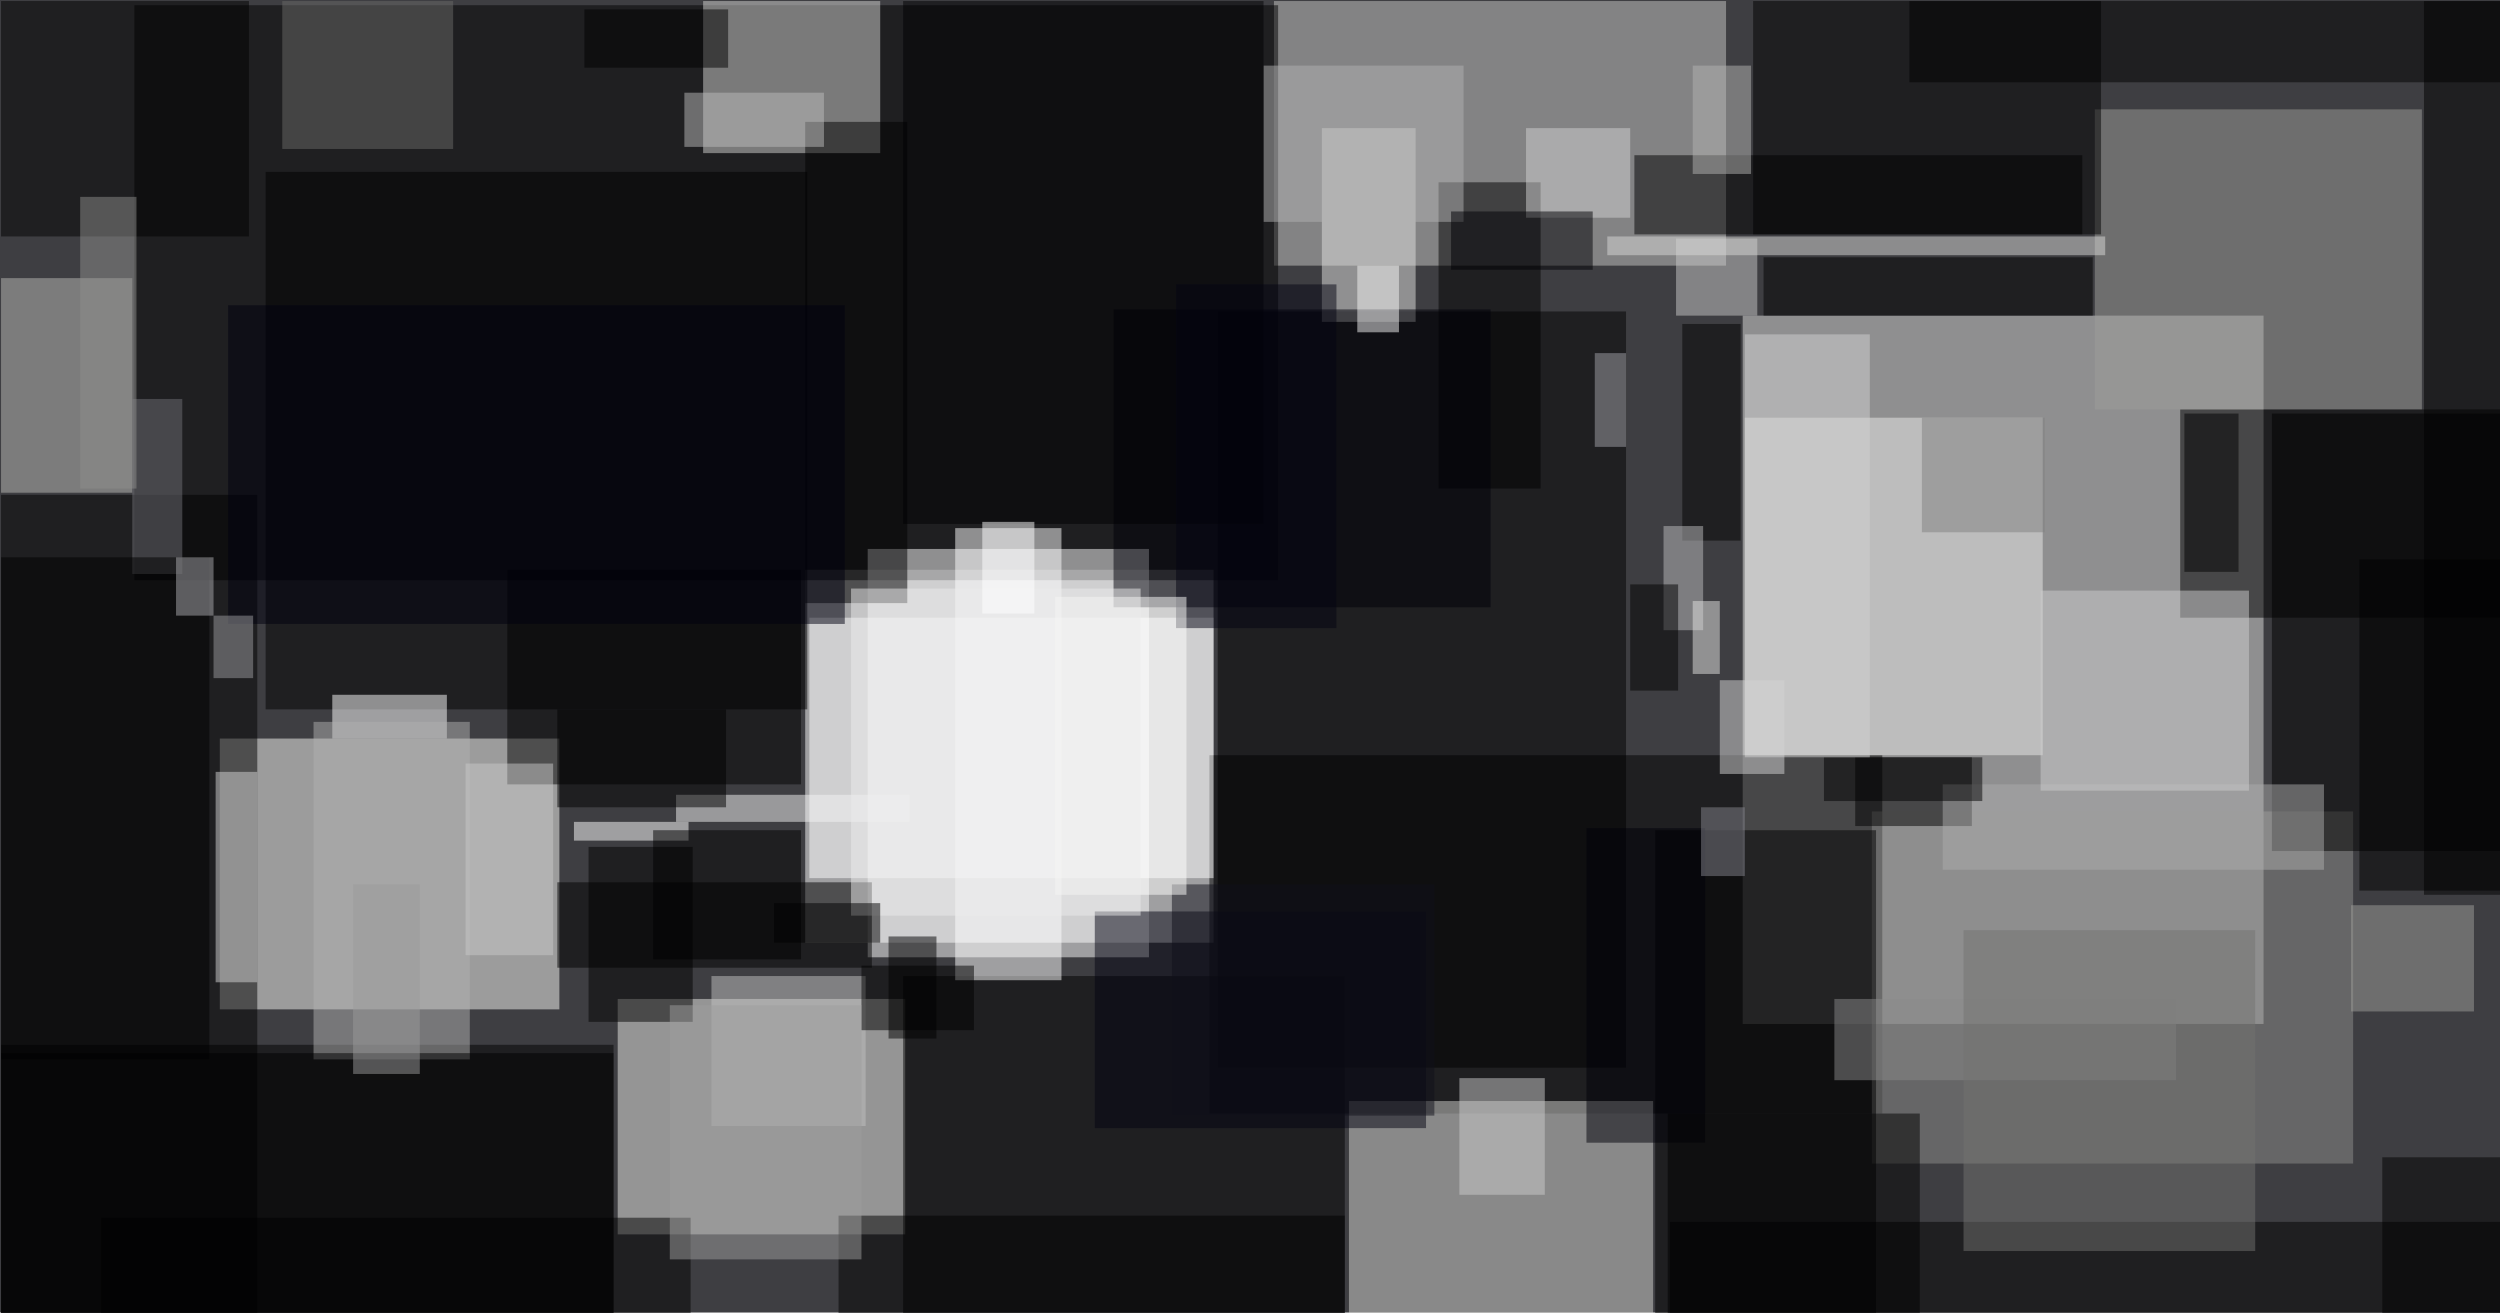
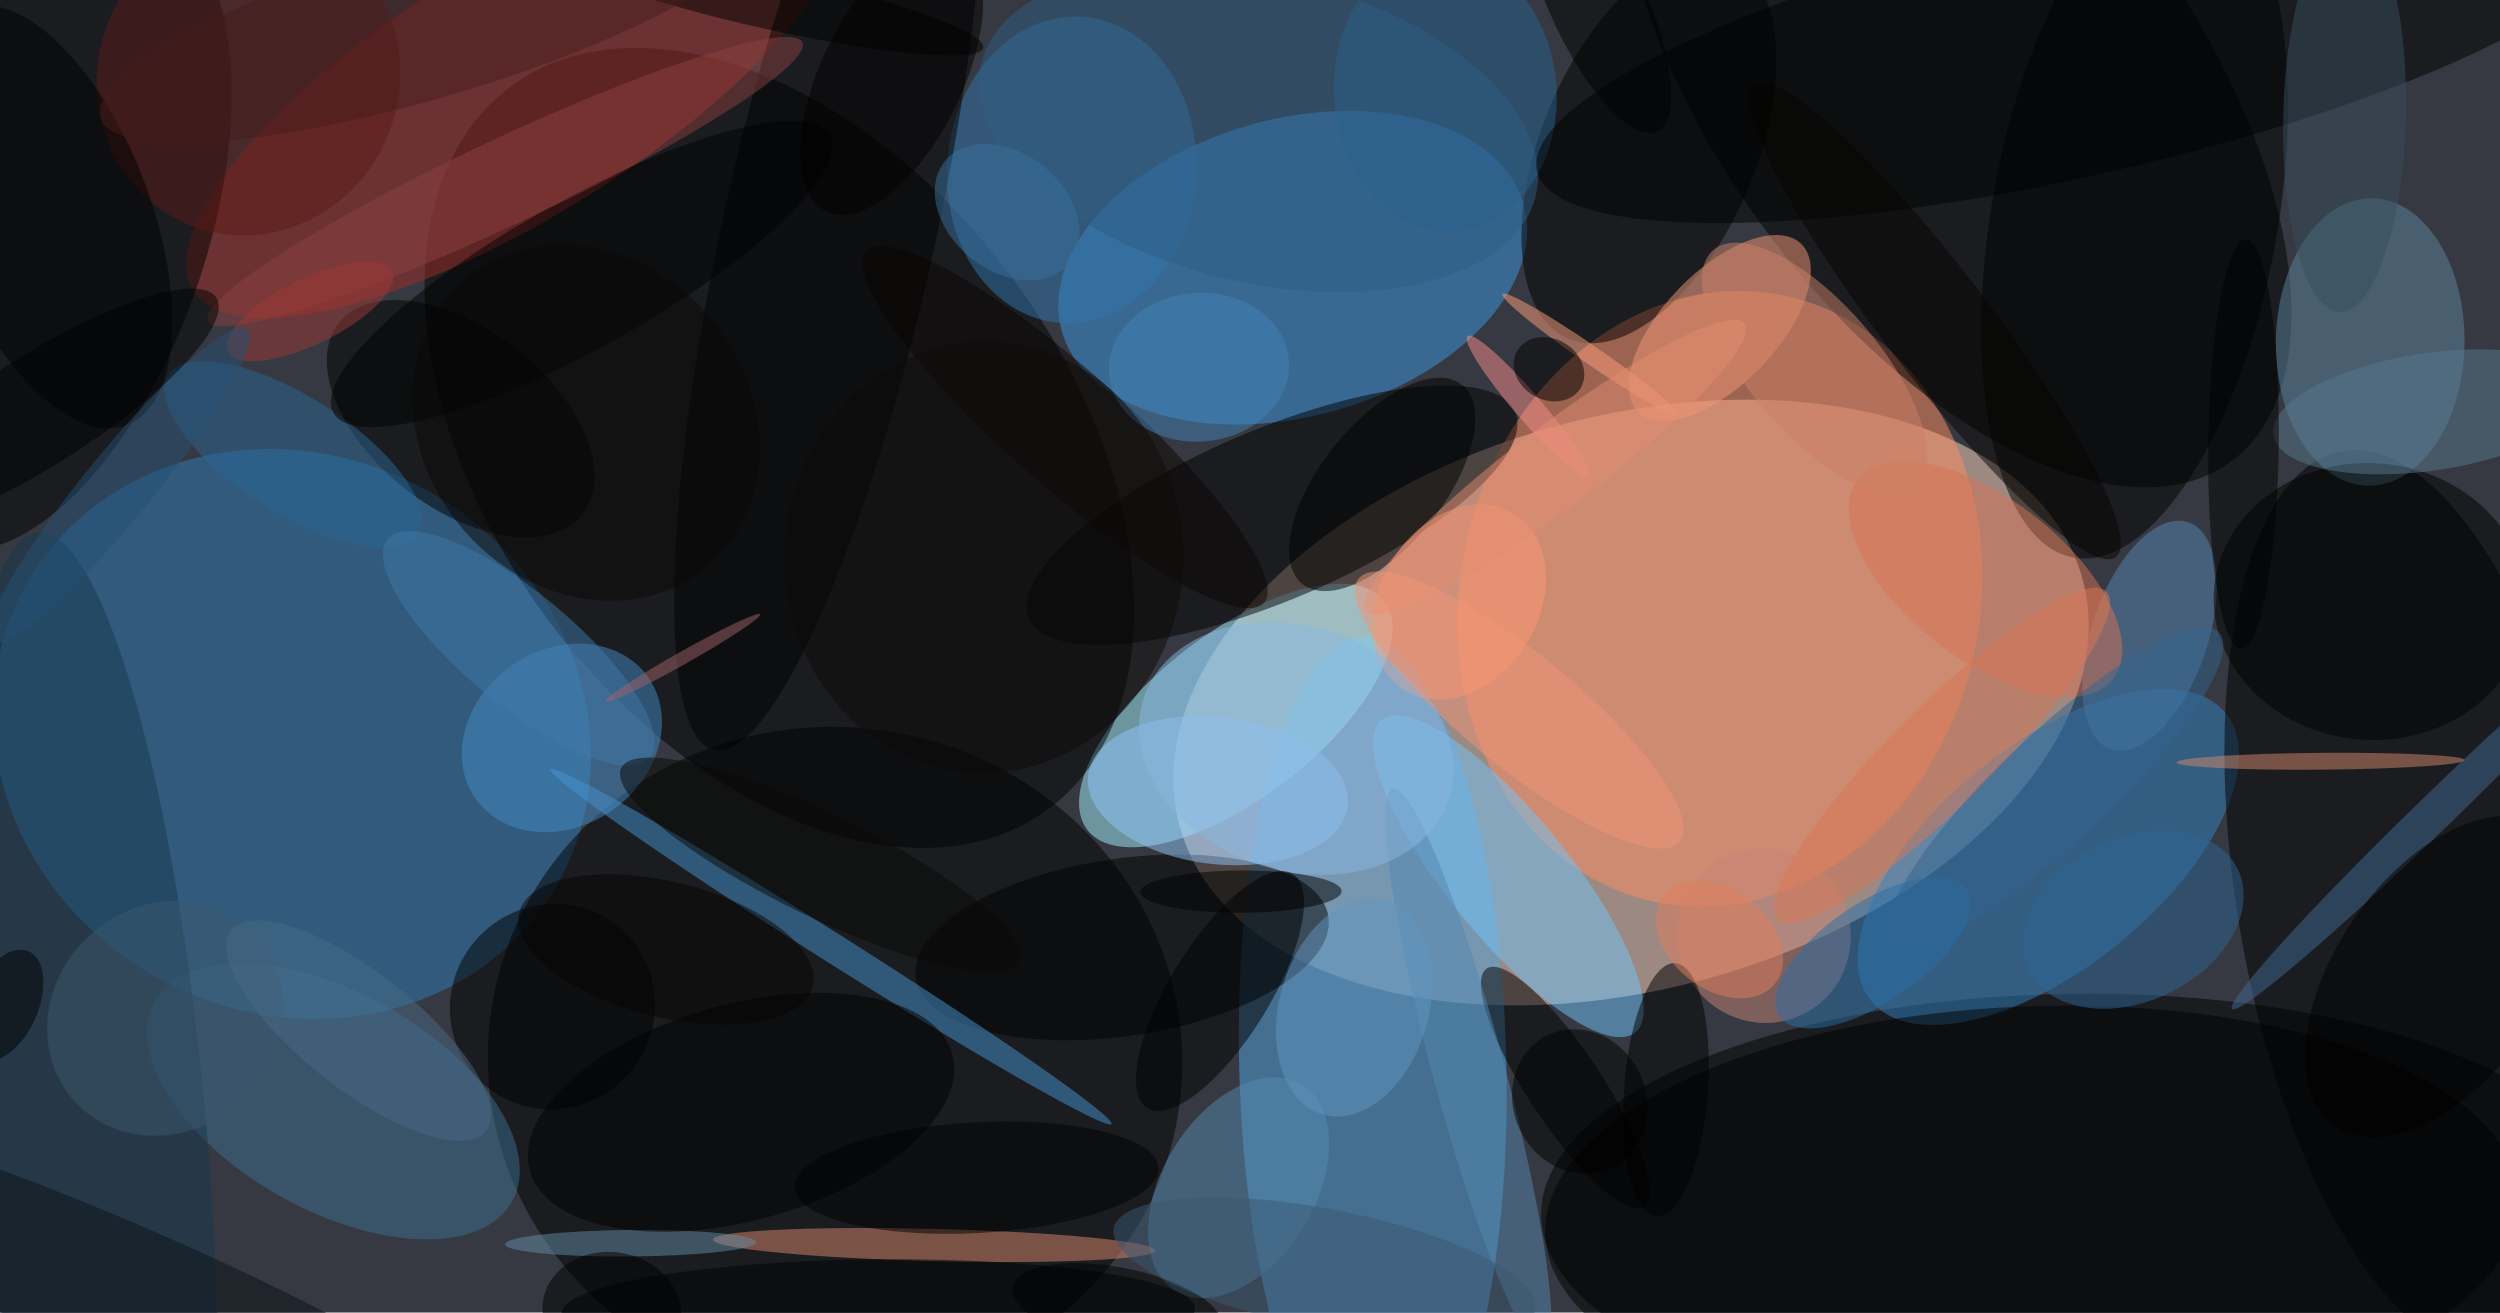
<svg xmlns="http://www.w3.org/2000/svg" version="1.1" width="1200" height="630">
-   <rect x="0" y="0" width="1200" height="630" fill="#3e3e42" />
+   <rect x="0" y="0" width="1200" height="630" fill="#363941" />
  <g transform="scale(1) translate(0.5 0.5)">
-     <rect fill="#ffffff" fill-opacity="0.502" x="386" y="273" width="196" height="179" />
-     <rect fill="#e0e0de" fill-opacity="0.502" x="836" y="151" width="250" height="340" />
-     <rect fill="#f9f9f5" fill-opacity="0.502" x="105" y="354" width="163" height="130" />
-     <rect fill="#000000" fill-opacity="0.502" x="580" y="362" width="323" height="172" />
-     <rect fill="#c8c8c6" fill-opacity="0.502" x="611" y="0" width="217" height="127" />
-     <rect fill="#000000" fill-opacity="0.502" x="64" y="2" width="549" height="276" />
-     <rect fill="#ffffff" fill-opacity="0.502" x="416" y="263" width="135" height="196" />
-     <rect fill="#ebebe8" fill-opacity="0.502" x="296" y="479" width="138" height="113" />
-     <rect fill="#d3d3d0" fill-opacity="0.502" x="647" y="528" width="146" height="102" />
-     <rect fill="#000000" fill-opacity="0.502" x="433" y="468" width="212" height="162" />
-     <rect fill="#000000" fill-opacity="0.502" x="584" y="149" width="196" height="363" />
-     <rect fill="#000000" fill-opacity="0.502" x="1046" y="196" width="154" height="100" />
-     <rect fill="#d5d5d4" fill-opacity="0.502" x="337" y="0" width="85" height="73" />
-     <rect fill="#000000" fill-opacity="0.502" x="127" y="82" width="260" height="258" />
-     <rect fill="#000000" fill-opacity="0.502" x="784" y="74" width="215" height="38" />
-     <rect fill="#ffffff" fill-opacity="0.502" x="458" y="253" width="51" height="217" />
-     <rect fill="#000000" fill-opacity="0.502" x="0" y="237" width="123" height="393" />
-     <rect fill="#9d9d99" fill-opacity="0.502" x="1005" y="52" width="157" height="144" />
-     <rect fill="#ffffff" fill-opacity="0.502" x="388" y="296" width="194" height="125" />
-     <rect fill="#ebebea" fill-opacity="0.502" x="837" y="200" width="143" height="162" />
-     <rect fill="#b9b9b5" fill-opacity="0.502" x="0" y="133" width="63" height="103" />
-     <rect fill="#000000" fill-opacity="0.502" x="267" y="423" width="151" height="41" />
-     <rect fill="#000000" fill-opacity="0.502" x="690" y="87" width="49" height="147" />
-     <rect fill="#040412" fill-opacity="0.502" x="525" y="437" width="159" height="104" />
-     <rect fill="#8d8d8b" fill-opacity="0.502" x="898" y="389" width="231" height="169" />
-     <rect fill="#e1e1e0" fill-opacity="0.502" x="634" y="61" width="45" height="93" />
-     <rect fill="#000000" fill-opacity="0.502" x="794" y="398" width="106" height="232" />
-     <rect fill="#000009" fill-opacity="0.502" x="534" y="148" width="181" height="143" />
-     <rect fill="#000000" fill-opacity="0.502" x="841" y="0" width="167" height="112" />
-     <rect fill="#000000" fill-opacity="0.502" x="0" y="0" width="119" height="113" />
-     <rect fill="#000000" fill-opacity="0.502" x="1090" y="198" width="110" height="210" />
-     <rect fill="#000000" fill-opacity="0.502" x="386" y="58" width="49" height="231" />
-     <rect fill="#000000" fill-opacity="0.502" x="243" y="273" width="141" height="103" />
-     <rect fill="#000000" fill-opacity="0.502" x="890" y="363" width="56" height="33" />
-     <rect fill="#fffffe" fill-opacity="0.502" x="159" y="333" width="55" height="21" />
-     <rect fill="#000000" fill-opacity="0.502" x="0" y="501" width="294" height="129" />
-     <rect fill="#000000" fill-opacity="0.502" x="1163" y="0" width="37" height="429" />
-     <rect fill="#b0b0af" fill-opacity="0.502" x="150" y="346" width="75" height="162" />
-     <rect fill="#000000" fill-opacity="0.502" x="916" y="0" width="284" height="39" />
-     <rect fill="#000000" fill-opacity="0.502" x="0" y="505" width="294" height="125" />
-     <rect fill="#f3f3f3" fill-opacity="0.502" x="324" y="381" width="112" height="13" />
-     <rect fill="#c2c2c2" fill-opacity="0.502" x="341" y="468" width="74" height="72" />
-     <rect fill="#000000" fill-opacity="0.502" x="801" y="586" width="399" height="44" />
-     <rect fill="#6a6a69" fill-opacity="0.502" x="135" y="0" width="82" height="71" />
-     <rect fill="#d6d6d6" fill-opacity="0.502" x="103" y="370" width="20" height="101" />
-     <rect fill="#cbcbcb" fill-opacity="0.502" x="700" y="517" width="41" height="56" />
-     <rect fill="#9e9e9a" fill-opacity="0.502" x="1128" y="434" width="59" height="51" />
-     <rect fill="#000000" fill-opacity="0.502" x="282" y="406" width="50" height="84" />
-     <rect fill="#b1b1b1" fill-opacity="0.502" x="606" y="31" width="96" height="75" />
-     <rect fill="#000009" fill-opacity="0.502" x="761" y="397" width="57" height="151" />
-     <rect fill="#c8c8c8" fill-opacity="0.502" x="804" y="114" width="39" height="37" />
-     <rect fill="#000000" fill-opacity="0.502" x="800" y="534" width="121" height="96" />
-     <rect fill="#acacac" fill-opacity="0.502" x="932" y="376" width="183" height="41" />
-     <rect fill="#000000" fill-opacity="0.502" x="402" y="583" width="243" height="47" />
-     <rect fill="#000000" fill-opacity="0.502" x="413" y="463" width="54" height="31" />
-     <rect fill="#ffffff" fill-opacity="0.502" x="275" y="394" width="55" height="9" />
-     <rect fill="#8a8a8a" fill-opacity="0.502" x="880" y="479" width="164" height="39" />
-     <rect fill="#00000e" fill-opacity="0.502" x="109" y="146" width="296" height="153" />
-     <rect fill="#000000" fill-opacity="0.502" x="846" y="123" width="158" height="28" />
-     <rect fill="#b4b4b2" fill-opacity="0.502" x="812" y="31" width="28" height="52" />
-     <rect fill="#000000" fill-opacity="0.502" x="48" y="584" width="283" height="46" />
-     <rect fill="#000000" fill-opacity="0.502" x="1048" y="198" width="26" height="76" />
-     <rect fill="#000000" fill-opacity="0.502" x="807" y="155" width="28" height="104" />
-     <rect fill="#717176" fill-opacity="0.502" x="63" y="191" width="24" height="84" />
-     <rect fill="#bcbcbd" fill-opacity="0.502" x="798" y="252" width="19" height="50" />
-     <rect fill="#cececd" fill-opacity="0.502" x="979" y="283" width="100" height="96" />
-     <rect fill="#bcbcbc" fill-opacity="0.502" x="328" y="44" width="67" height="26" />
-     <rect fill="#000003" fill-opacity="0.502" x="433" y="0" width="173" height="251" />
-     <rect fill="#d1d1d1" fill-opacity="0.502" x="732" y="61" width="50" height="43" />
-     <rect fill="#000000" fill-opacity="0.502" x="313" y="398" width="71" height="62" />
-     <rect fill="#9e9e9e" fill-opacity="0.502" x="321" y="482" width="92" height="122" />
-     <rect fill="#10101a" fill-opacity="0.502" x="562" y="424" width="126" height="111" />
-     <rect fill="#040412" fill-opacity="0.502" x="564" y="136" width="77" height="165" />
-     <rect fill="#727270" fill-opacity="0.502" x="942" y="446" width="140" height="154" />
-     <rect fill="#000004" fill-opacity="0.502" x="696" y="101" width="68" height="28" />
-     <rect fill="#fefefd" fill-opacity="0.502" x="506" y="286" width="63" height="143" />
-     <rect fill="#d3d3d3" fill-opacity="0.502" x="825" y="326" width="31" height="45" />
-     <rect fill="#f6f6f5" fill-opacity="0.502" x="651" y="127" width="20" height="32" />
-     <rect fill="#000000" fill-opacity="0.502" x="875" y="363" width="76" height="21" />
-     <rect fill="#d9d9d7" fill-opacity="0.502" x="771" y="113" width="239" height="9" />
-     <rect fill="#000000" fill-opacity="0.502" x="267" y="340" width="81" height="47" />
-     <rect fill="#000000" fill-opacity="0.502" x="426" y="449" width="23" height="49" />
-     <rect fill="#a4a4aa" fill-opacity="0.502" x="765" y="169" width="15" height="45" />
-     <rect fill="#ececeb" fill-opacity="0.502" x="408" y="282" width="139" height="157" />
-     <rect fill="#d2d2d2" fill-opacity="0.502" x="837" y="160" width="60" height="203" />
-     <rect fill="#000000" fill-opacity="0.502" x="0" y="267" width="100" height="241" />
-     <rect fill="#c8c8c8" fill-opacity="0.502" x="223" y="366" width="42" height="92" />
-     <rect fill="#000000" fill-opacity="0.502" x="371" y="433" width="51" height="19" />
-     <rect fill="#ababb0" fill-opacity="0.502" x="84" y="267" width="18" height="28" />
-     <rect fill="#000001" fill-opacity="0.502" x="1132" y="268" width="68" height="159" />
-     <rect fill="#8d8d8c" fill-opacity="0.502" x="38" y="94" width="27" height="140" />
-     <rect fill="#e3e3e1" fill-opacity="0.502" x="812" y="288" width="13" height="35" />
-     <rect fill="#000000" fill-opacity="0.502" x="782" y="280" width="23" height="51" />
-     <rect fill="#9a9a9a" fill-opacity="0.502" x="169" y="424" width="32" height="91" />
-     <rect fill="#ffffff" fill-opacity="0.502" x="471" y="250" width="25" height="44" />
-     <rect fill="#000000" fill-opacity="0.502" x="280" y="4" width="69" height="28" />
-     <rect fill="#86868d" fill-opacity="0.502" x="816" y="387" width="21" height="33" />
-     <rect fill="#000000" fill-opacity="0.502" x="1143" y="555" width="57" height="75" />
-     <rect fill="#7f7f7f" fill-opacity="0.502" x="922" y="200" width="59" height="55" />
-     <rect fill="#9c9ca0" fill-opacity="0.502" x="102" y="295" width="19" height="30" />
+     <g transform="translate(782.417 336.7125) rotate(-105.3851) scale(137.473 224.6508)">
+       <ellipse fill="#ffd9c3" fill-opacity="0.502" cx="0" cy="0" rx="1" ry="1" />
+     </g>
+     <g transform="translate(825.0284 286.95) rotate(102.4144) scale(148.7897 124.7796)">
+       <ellipse fill="#ff8d61" fill-opacity="0.502" cx="0" cy="0" rx="1" ry="1" />
+     </g>
+     <g transform="translate(658.413 510.207) rotate(268.6531) scale(204.5681 64.11263)">
+       <ellipse fill="#54a5df" fill-opacity="0.502" cx="0" cy="0" rx="1" ry="1" />
+     </g>
+     <g transform="translate(620.0022 128.0077) rotate(254.8581) scale(71.50209 114.9318)">
+       <ellipse fill="#3d9ae3" fill-opacity="0.502" cx="0" cy="0" rx="1" ry="1" />
+     </g>
+     <g transform="translate(995.5963 579.9743) rotate(179.3446) scale(256.3841 103.4647)">
+       <ellipse fill="#000000" fill-opacity="0.502" cx="0" cy="0" rx="1" ry="1" />
+     </g>
+     <g transform="translate(592.6857 342.9332) rotate(232.3692) scale(39.60212 89.95473)">
+       <ellipse fill="#a3f2ff" fill-opacity="0.502" cx="0" cy="0" rx="1" ry="1" />
+     </g>
+     <g transform="translate(139.6697 351.8256) rotate(29.17062) scale(146.3365 133.6437)">
+       <ellipse fill="#2d7cb8" fill-opacity="0.502" cx="0" cy="0" rx="1" ry="1" />
+     </g>
+     <g transform="translate(610.0387 246.7968) rotate(-22.99126) scale(126.8036 40.98648)">
+       <ellipse fill="#000000" fill-opacity="0.502" cx="0" cy="0" rx="1" ry="1" />
+     </g>
+     <g transform="translate(373.6243 214.4882) rotate(143.2677) scale(138.3834 216.1463)">
+       <ellipse fill="#000000" fill-opacity="0.502" cx="0" cy="0" rx="1" ry="1" />
+     </g>
+     <g transform="translate(938.0784 40.70555) rotate(233.7421) scale(223.6842 114.4751)">
+       <ellipse fill="#000000" fill-opacity="0.502" cx="0" cy="0" rx="1" ry="1" />
+     </g>
+     <g transform="translate(538.085 454.2452) rotate(171.5762) scale(100.1319 42.56873)">
+       <ellipse fill="#000000" fill-opacity="0.502" cx="0" cy="0" rx="1" ry="1" />
+     </g>
+     <g transform="translate(400.3159 508.2491) rotate(185.9606) scale(166.7235 159.8019)">
+       <ellipse fill="#000000" fill-opacity="0.502" cx="0" cy="0" rx="1" ry="1" />
+     </g>
+     <g transform="translate(982.7128 410.861) rotate(320.9143) scale(109.5884 53.52637)">
+       <ellipse fill="#3182c2" fill-opacity="0.502" cx="0" cy="0" rx="1" ry="1" />
+     </g>
+     <g transform="translate(1160.921 432.1363) rotate(350.2831) scale(87.31229 219.3141)">
+       <ellipse fill="#000000" fill-opacity="0.502" cx="0" cy="0" rx="1" ry="1" />
+     </g>
+     <g transform="translate(246.9542 42.91219) rotate(148.1844) scale(182.1331 61.2557)">
+       <ellipse fill="#a12c26" fill-opacity="0.502" cx="0" cy="0" rx="1" ry="1" />
+     </g>
+     <g transform="translate(22.45683 111.4129) rotate(18.74655) scale(76.05013 158.8204)">
+       <ellipse fill="#000000" fill-opacity="0.502" cx="0" cy="0" rx="1" ry="1" />
+     </g>
+     <g transform="translate(723.5285 420.1276) rotate(410.9422) scale(96.56353 29.28409)">
+       <ellipse fill="#72c3fa" fill-opacity="0.502" cx="0" cy="0" rx="1" ry="1" />
+     </g>
+     <g transform="translate(790.9717 70.5339) rotate(292.887) scale(99.38169 51.4749)">
+       <ellipse fill="#000000" fill-opacity="0.502" cx="0" cy="0" rx="1" ry="1" />
+     </g>
+     <g transform="translate(513.9248 81.0526) rotate(274.1406) scale(73.65077 59.83431)">
+       <ellipse fill="#3276ae" fill-opacity="0.502" cx="0" cy="0" rx="1" ry="1" />
+     </g>
+     <g transform="translate(397.4189 110.5004) rotate(192.4996) scale(51.02109 254.9813)">
+       <ellipse fill="#000000" fill-opacity="0.502" cx="0" cy="0" rx="1" ry="1" />
+     </g>
+     <g transform="translate(1137.189 163.6519) rotate(180.8101) scale(45.2673 68.97315)">
+       <ellipse fill="#5d859e" fill-opacity="0.502" cx="0" cy="0" rx="1" ry="1" />
+     </g>
+     <g transform="translate(269.1874 353.7066) rotate(144.7857) scale(50.639 42.31625)">
+       <ellipse fill="#448ac3" fill-opacity="0.502" cx="0" cy="0" rx="1" ry="1" />
+     </g>
+     <g transform="translate(824.9818 156.9551) rotate(134.0117) scale(56.2105 27.2424)">
+       <ellipse fill="#f39776" fill-opacity="0.502" cx="0" cy="0" rx="1" ry="1" />
+     </g>
+     <g transform="translate(1024.129 103.913) rotate(190.1254) scale(68.65962 165.8394)">
+       <ellipse fill="#000000" fill-opacity="0.502" cx="0" cy="0" rx="1" ry="1" />
+     </g>
+     <g transform="translate(159.5253 528.1428) rotate(29.329) scale(98.2861 52.21018)">
+       <ellipse fill="#3d6e90" fill-opacity="0.502" cx="0" cy="0" rx="1" ry="1" />
+     </g>
+     <g transform="translate(594.0264 569.5862) rotate(-58.30326) scale(58.04585 36.42898)">
+       <ellipse fill="#5589b0" fill-opacity="0.502" cx="0" cy="0" rx="1" ry="1" />
+     </g>
+     <g transform="translate(1031.272 304.6464) rotate(288.8336) scale(57.57599 27.90658)">
+       <ellipse fill="#5788b5" fill-opacity="0.502" cx="0" cy="0" rx="1" ry="1" />
+     </g>
+     <g transform="translate(220.6193 200.489) rotate(308.0726) scale(42.90987 74.35614)">
+       <ellipse fill="#000000" fill-opacity="0.502" cx="0" cy="0" rx="1" ry="1" />
+     </g>
+     <g transform="translate(447.8781 597.1221) rotate(91.41576) scale(7.735013 106.1934)">
+       <ellipse fill="#d9896d" fill-opacity="0.502" cx="0" cy="0" rx="1" ry="1" />
+     </g>
+     <g transform="translate(750.8546 521.487) rotate(-33.44546) scale(17.81076 68.41375)">
+       <ellipse fill="#000000" fill-opacity="0.502" cx="0" cy="0" rx="1" ry="1" />
+     </g>
+     <g transform="translate(693.2205 43.76031) rotate(-4.667661) scale(53.39722 66.92812)">
+       <ellipse fill="#256291" fill-opacity="0.502" cx="0" cy="0" rx="1" ry="1" />
+     </g>
+     <g transform="translate(974.883 583.4612) rotate(87.81522) scale(100.9392 233.8597)">
+       <ellipse fill="#000000" fill-opacity="0.502" cx="0" cy="0" rx="1" ry="1" />
+     </g>
+     <g transform="translate(846.2372 448.5943) rotate(417.7452) scale(42.14392 41.35089)">
+       <ellipse fill="#c78579" fill-opacity="0.502" cx="0" cy="0" rx="1" ry="1" />
+     </g>
+     <g transform="translate(585.1107 475.1843) rotate(211.8062) scale(23.79466 66.17293)">
+       <ellipse fill="#000000" fill-opacity="0.502" cx="0" cy="0" rx="1" ry="1" />
+     </g>
+     <g transform="translate(662.9658 232.0309) rotate(128.7584) scale(61.2608 29.40466)">
+       <ellipse fill="#000000" fill-opacity="0.502" cx="0" cy="0" rx="1" ry="1" />
+     </g>
+     <g transform="translate(699.9596 288.4228) rotate(121.897) scale(49.857 37.93402)">
+       <ellipse fill="#ff9a75" fill-opacity="0.502" cx="0" cy="0" rx="1" ry="1" />
+     </g>
+     <g transform="translate(398.3309 453.9103) rotate(122.3026) scale(7.094762 159.314)">
+       <ellipse fill="#4793d0" fill-opacity="0.502" cx="0" cy="0" rx="1" ry="1" />
+     </g>
+     <g transform="translate(584.0918 379.0033) rotate(276.6914) scale(35.29377 62.72701)">
+       <ellipse fill="#8fc6f9" fill-opacity="0.502" cx="0" cy="0" rx="1" ry="1" />
+     </g>
+     <g transform="translate(952.5504 277.4894) rotate(128.0628) scale(38.33408 77.77038)">
+       <ellipse fill="#d57354" fill-opacity="0.502" cx="0" cy="0" rx="1" ry="1" />
+     </g>
+     <g transform="translate(118.7237 36.94379) rotate(200.4104) scale(72.42976 75.98452)">
+       <ellipse fill="#5d1a16" fill-opacity="0.502" cx="0" cy="0" rx="1" ry="1" />
+     </g>
+     <g transform="translate(1137.294 288.228) rotate(184.3566) scale(75.28971 66.42779)">
+       <ellipse fill="#000000" fill-opacity="0.502" cx="0" cy="0" rx="1" ry="1" />
+     </g>
+     <g transform="translate(603.6496 61.57249) rotate(373.4385) scale(136.7369 73.4561)">
+       <ellipse fill="#2f5e84" fill-opacity="0.502" cx="0" cy="0" rx="1" ry="1" />
+     </g>
+     <g transform="translate(799.1908 522.5705) rotate(184.2123) scale(20.14261 60.9267)">
+       <ellipse fill="#000000" fill-opacity="0.502" cx="0" cy="0" rx="1" ry="1" />
+     </g>
+     <g transform="translate(931.613 362.0795) rotate(45.10211) scale(23.94601 111.396)">
+       <ellipse fill="#d97655" fill-opacity="0.502" cx="0" cy="0" rx="1" ry="1" />
+     </g>
+     <g transform="translate(1113.453 364.9033) rotate(359.5376) scale(69.21826 4.040087)">
+       <ellipse fill="#d4876d" fill-opacity="0.502" cx="0" cy="0" rx="1" ry="1" />
+     </g>
+     <g transform="translate(264.6762 482.6983) rotate(132.7075) scale(49.78216 48.74126)">
+       <ellipse fill="#000000" fill-opacity="0.502" cx="0" cy="0" rx="1" ry="1" />
+     </g>
+     <g transform="translate(1023.451 440.903) rotate(64.30817) scale(39.22493 55.67853)">
+       <ellipse fill="#2c6795" fill-opacity="0.502" cx="0" cy="0" rx="1" ry="1" />
+     </g>
+     <g transform="translate(22.05451 103.5627) rotate(158.9983) scale(49.64028 107.0718)">
+       <ellipse fill="#000000" fill-opacity="0.502" cx="0" cy="0" rx="1" ry="1" />
+     </g>
+     <g transform="translate(704.3075 512.8827) rotate(344.9558) scale(17.26829 139.557)">
+       <ellipse fill="#5487b0" fill-opacity="0.502" cx="0" cy="0" rx="1" ry="1" />
+     </g>
+     <g transform="translate(898.5419 456.8026) rotate(325.8469) scale(54.28012 23.88441)">
+       <ellipse fill="#2871a8" fill-opacity="0.502" cx="0" cy="0" rx="1" ry="1" />
+     </g>
+     <g transform="translate(621.6988 358.7892) rotate(198.3781) scale(77.10574 58.52776)">
+       <ellipse fill="#8ab8e1" fill-opacity="0.502" cx="0" cy="0" rx="1" ry="1" />
+     </g>
+     <g transform="translate(140.1103 217.6733) rotate(32.4838) scale(70.98804 27.89415)">
+       <ellipse fill="#2b6694" fill-opacity="0.502" cx="0" cy="0" rx="1" ry="1" />
+     </g>
+     <g transform="translate(998.1231 22.26118) rotate(257.1746) scale(61.36975 267.5262)">
+       <ellipse fill="#010000" fill-opacity="0.502" cx="0" cy="0" rx="1" ry="1" />
+     </g>
+     <g transform="translate(302.1123 596.2501) rotate(89.51908) scale(6.368929 60.22798)">
+       <ellipse fill="#658ca6" fill-opacity="0.502" cx="0" cy="0" rx="1" ry="1" />
+     </g>
+     <g transform="translate(870.4545 176.1753) rotate(139.3785) scale(31.22081 74.64169)">
+       <ellipse fill="#cb8067" fill-opacity="0.502" cx="0" cy="0" rx="1" ry="1" />
+     </g>
+     <g transform="translate(41.71105 556.7247) rotate(85.46443) scale(302.5628 58.02751)">
+       <ellipse fill="#17384e" fill-opacity="0.502" cx="0" cy="0" rx="1" ry="1" />
+     </g>
+     <g transform="translate(355.2016 533.421) rotate(164.5824) scale(105.1762 51.93537)">
+       <ellipse fill="#000000" fill-opacity="0.502" cx="0" cy="0" rx="1" ry="1" />
+     </g>
+     <g transform="translate(1169.582 388.2048) rotate(135.9265) scale(137.4119 8.784425)">
+       <ellipse fill="#406a92" fill-opacity="0.502" cx="0" cy="0" rx="1" ry="1" />
+     </g>
+     <g transform="translate(595.1597 427.4861) rotate(-0.282364) scale(48.30136 10.1633)">
+       <ellipse fill="#000000" fill-opacity="0.502" cx="0" cy="0" rx="1" ry="1" />
+     </g>
+     <g transform="translate(1165.825 197.1895) rotate(171.6241) scale(75.9402 28.16946)">
+       <ellipse fill="#59798e" fill-opacity="0.502" cx="0" cy="0" rx="1" ry="1" />
+     </g>
+     <g transform="translate(649.4696 483.0955) rotate(196.3836) scale(35.77074 53.54014)">
+       <ellipse fill="#6295bf" fill-opacity="0.502" cx="0" cy="0" rx="1" ry="1" />
+     </g>
+     <g transform="translate(732.8723 194.5712) rotate(49.34069) scale(44.4933 6.426448)">
+       <ellipse fill="#f78e8b" fill-opacity="0.502" cx="0" cy="0" rx="1" ry="1" />
+     </g>
+     <g transform="translate(278.6395 131.0312) rotate(60.74578) scale(35.40205 136.4693)">
+       <ellipse fill="#010000" fill-opacity="0.502" cx="0" cy="0" rx="1" ry="1" />
+     </g>
+     <g transform="translate(241.9926 86.69951) rotate(334.867) scale(157.5361 20.57428)">
+       <ellipse fill="#8c4040" fill-opacity="0.502" cx="0" cy="0" rx="1" ry="1" />
+     </g>
+     <g transform="translate(510.7431 204.5258) rotate(41.45491) scale(127.3614 28.02536)">
+       <ellipse fill="#0a0501" fill-opacity="0.502" cx="0" cy="0" rx="1" ry="1" />
+     </g>
+     <g transform="translate(1076.384 212.6862) rotate(90.68394) scale(98.28729 16.91902)">
+       <ellipse fill="#000000" fill-opacity="0.502" cx="0" cy="0" rx="1" ry="1" />
+     </g>
+     <g transform="translate(1170.326 468.2895) rotate(34.8193) scale(49.42781 87.36702)">
+       <ellipse fill="#000000" fill-opacity="0.502" cx="0" cy="0" rx="1" ry="1" />
+     </g>
+     <g transform="translate(535.7337 626.7956) rotate(10.94575) scale(51.00546 18.97282)">
+       <ellipse fill="#000000" fill-opacity="0.502" cx="0" cy="0" rx="1" ry="1" />
+     </g>
+     <g transform="translate(762.8364 169.6502) rotate(304.5621) scale(4.444672 51.13724)">
+       <ellipse fill="#ff9d7b" fill-opacity="0.502" cx="0" cy="0" rx="1" ry="1" />
+     </g>
+     <g transform="translate(248.4844 310.6867) rotate(399.7628) scale(81.8158 26.83085)">
+       <ellipse fill="#4079a8" fill-opacity="0.502" cx="0" cy="0" rx="1" ry="1" />
+     </g>
+     <g transform="translate(743.0172 176.7384) rotate(390.0224) scale(17.6656 14.61466)">
+       <ellipse fill="#000000" fill-opacity="0.502" cx="0" cy="0" rx="1" ry="1" />
+     </g>
+     <g transform="translate(51.96005 616.8204) rotate(23.10705) scale(222.114 32.56146)">
+       <ellipse fill="#0a1319" fill-opacity="0.502" cx="0" cy="0" rx="1" ry="1" />
+     </g>
+     <g transform="translate(635.2848 608.4818) rotate(10.88066) scale(103.0415 28.64537)">
+       <ellipse fill="#3b5970" fill-opacity="0.502" cx="0" cy="0" rx="1" ry="1" />
+     </g>
+     <g transform="translate(575.0147 175.7726) rotate(175.9472) scale(43.26866 35.69394)">
+       <ellipse fill="#4382b6" fill-opacity="0.502" cx="0" cy="0" rx="1" ry="1" />
+     </g>
+     <g transform="translate(369.7485 0) rotate(12.46322) scale(104.1639 13.67597)">
+       <ellipse fill="#000000" fill-opacity="0.502" cx="0" cy="0" rx="1" ry="1" />
+     </g>
+     <g transform="translate(1124.897 55.06107) rotate(91.42954) scale(94.21469 29.42083)">
+       <ellipse fill="#374f5d" fill-opacity="0.502" cx="0" cy="0" rx="1" ry="1" />
+     </g>
+     <g transform="translate(757.801 528.2306) rotate(-26.28764) scale(31.77533 35.34997)">
+       <ellipse fill="#000000" fill-opacity="0.502" cx="0" cy="0" rx="1" ry="1" />
+     </g>
+     <g transform="translate(745.866 223.787) rotate(232.8132) scale(19.72305 114.1218)">
+       <ellipse fill="#e28b70" fill-opacity="0.502" cx="0" cy="0" rx="1" ry="1" />
+     </g>
+     <g transform="translate(928.2278 153.4511) rotate(142.5496) scale(25.53225 142.9505)">
+       <ellipse fill="#070400" fill-opacity="0.502" cx="0" cy="0" rx="1" ry="1" />
+     </g>
+     <g transform="translate(78.76551 488.3286) rotate(46.6195) scale(53.88452 58.93139)">
+       <ellipse fill="#3d596f" fill-opacity="0.502" cx="0" cy="0" rx="1" ry="1" />
+     </g>
+     <g transform="translate(293.1774 629) rotate(368.9893) scale(33.39602 28.48872)">
+       <ellipse fill="#000000" fill-opacity="0.502" cx="0" cy="0" rx="1" ry="1" />
+     </g>
+     <g transform="translate(468.1935 564.7812) rotate(176.8721) scale(87.51909 26.58734)">
+       <ellipse fill="#000000" fill-opacity="0.502" cx="0" cy="0" rx="1" ry="1" />
+     </g>
+     <g transform="translate(148.3245 148.9647) rotate(153.8923) scale(43.93673 15.69319)">
+       <ellipse fill="#9c3936" fill-opacity="0.502" cx="0" cy="0" rx="1" ry="1" />
+     </g>
+     <g transform="translate(824.837 450.495) rotate(308.2321) scale(23.84217 34.00752)">
+       <ellipse fill="#df7e5a" fill-opacity="0.502" cx="0" cy="0" rx="1" ry="1" />
+     </g>
+     <g transform="translate(56.60127 232.4693) rotate(39.27629) scale(16.25562 97.41242)">
+       <ellipse fill="#245175" fill-opacity="0.502" cx="0" cy="0" rx="1" ry="1" />
+     </g>
+     <g transform="translate(1.749255 482.0676) rotate(23.89384) scale(15.96279 28.37227)">
+       <ellipse fill="#000000" fill-opacity="0.502" cx="0" cy="0" rx="1" ry="1" />
+     </g>
+     <g transform="translate(766.1071 0) rotate(335.3499) scale(23.0784 68.9641)">
+       <ellipse fill="#000000" fill-opacity="0.502" cx="0" cy="0" rx="1" ry="1" />
+     </g>
+     <g transform="translate(17.78641 196.711) rotate(237.5783) scale(26.38093 101.3345)">
+       <ellipse fill="#000000" fill-opacity="0.502" cx="0" cy="0" rx="1" ry="1" />
+     </g>
+     <g transform="translate(471.7783 266.9655) rotate(92.12853) scale(103.6498 95.74572)">
+       <ellipse fill="#0e0b08" fill-opacity="0.502" cx="0" cy="0" rx="1" ry="1" />
+     </g>
+     <g transform="translate(728.7015 340.3034) rotate(219.3255) scale(99.57636 27.04874)">
+       <ellipse fill="#f29377" fill-opacity="0.502" cx="0" cy="0" rx="1" ry="1" />
+     </g>
+     <g transform="translate(421.1064 628.7817) rotate(89.54402) scale(24.83413 152.0259)">
+       <ellipse fill="#000000" fill-opacity="0.502" cx="0" cy="0" rx="1" ry="1" />
+     </g>
+     <g transform="translate(280.8803 202.4348) rotate(229.9316) scale(90.21895 78.16836)">
+       <ellipse fill="#0a0906" fill-opacity="0.502" cx="0" cy="0" rx="1" ry="1" />
+     </g>
+     <g transform="translate(427.5437 36.31775) rotate(26.07458) scale(33.84762 71.99551)">
+       <ellipse fill="#020100" fill-opacity="0.502" cx="0" cy="0" rx="1" ry="1" />
+     </g>
+     <g transform="translate(986.1055 377.2709) rotate(136.642) scale(108.0011 26.24052)">
+       <ellipse fill="#326590" fill-opacity="0.502" cx="0" cy="0" rx="1" ry="1" />
+     </g>
+     <g transform="translate(482.9454 101.3461) rotate(309.4497) scale(28.05382 38.62736)">
+       <ellipse fill="#38719d" fill-opacity="0.502" cx="0" cy="0" rx="1" ry="1" />
+     </g>
+     <g transform="translate(207.0545 8.689144) rotate(253.4532) scale(37.39414 166.1566)">
+       <ellipse fill="#471d1c" fill-opacity="0.502" cx="0" cy="0" rx="1" ry="1" />
+     </g>
+     <g transform="translate(393.2947 414.7048) rotate(205.9731) scale(106.3494 24.61554)">
+       <ellipse fill="#080805" fill-opacity="0.502" cx="0" cy="0" rx="1" ry="1" />
+     </g>
+     <g transform="translate(171.6859 494.2107) rotate(218.2508) scale(77.82279 27.88982)">
+       <ellipse fill="#496b85" fill-opacity="0.502" cx="0" cy="0" rx="1" ry="1" />
+     </g>
+     <g transform="translate(319.1646 455.2579) rotate(284.0522) scale(32.48391 72.65381)">
+       <ellipse fill="#070502" fill-opacity="0.502" cx="0" cy="0" rx="1" ry="1" />
+     </g>
+     <g transform="translate(327.2602 315.2831) rotate(60.59066) scale(3.077153 42.6463)">
+       <ellipse fill="#a16268" fill-opacity="0.502" cx="0" cy="0" rx="1" ry="1" />
+     </g>
  </g>
</svg>
